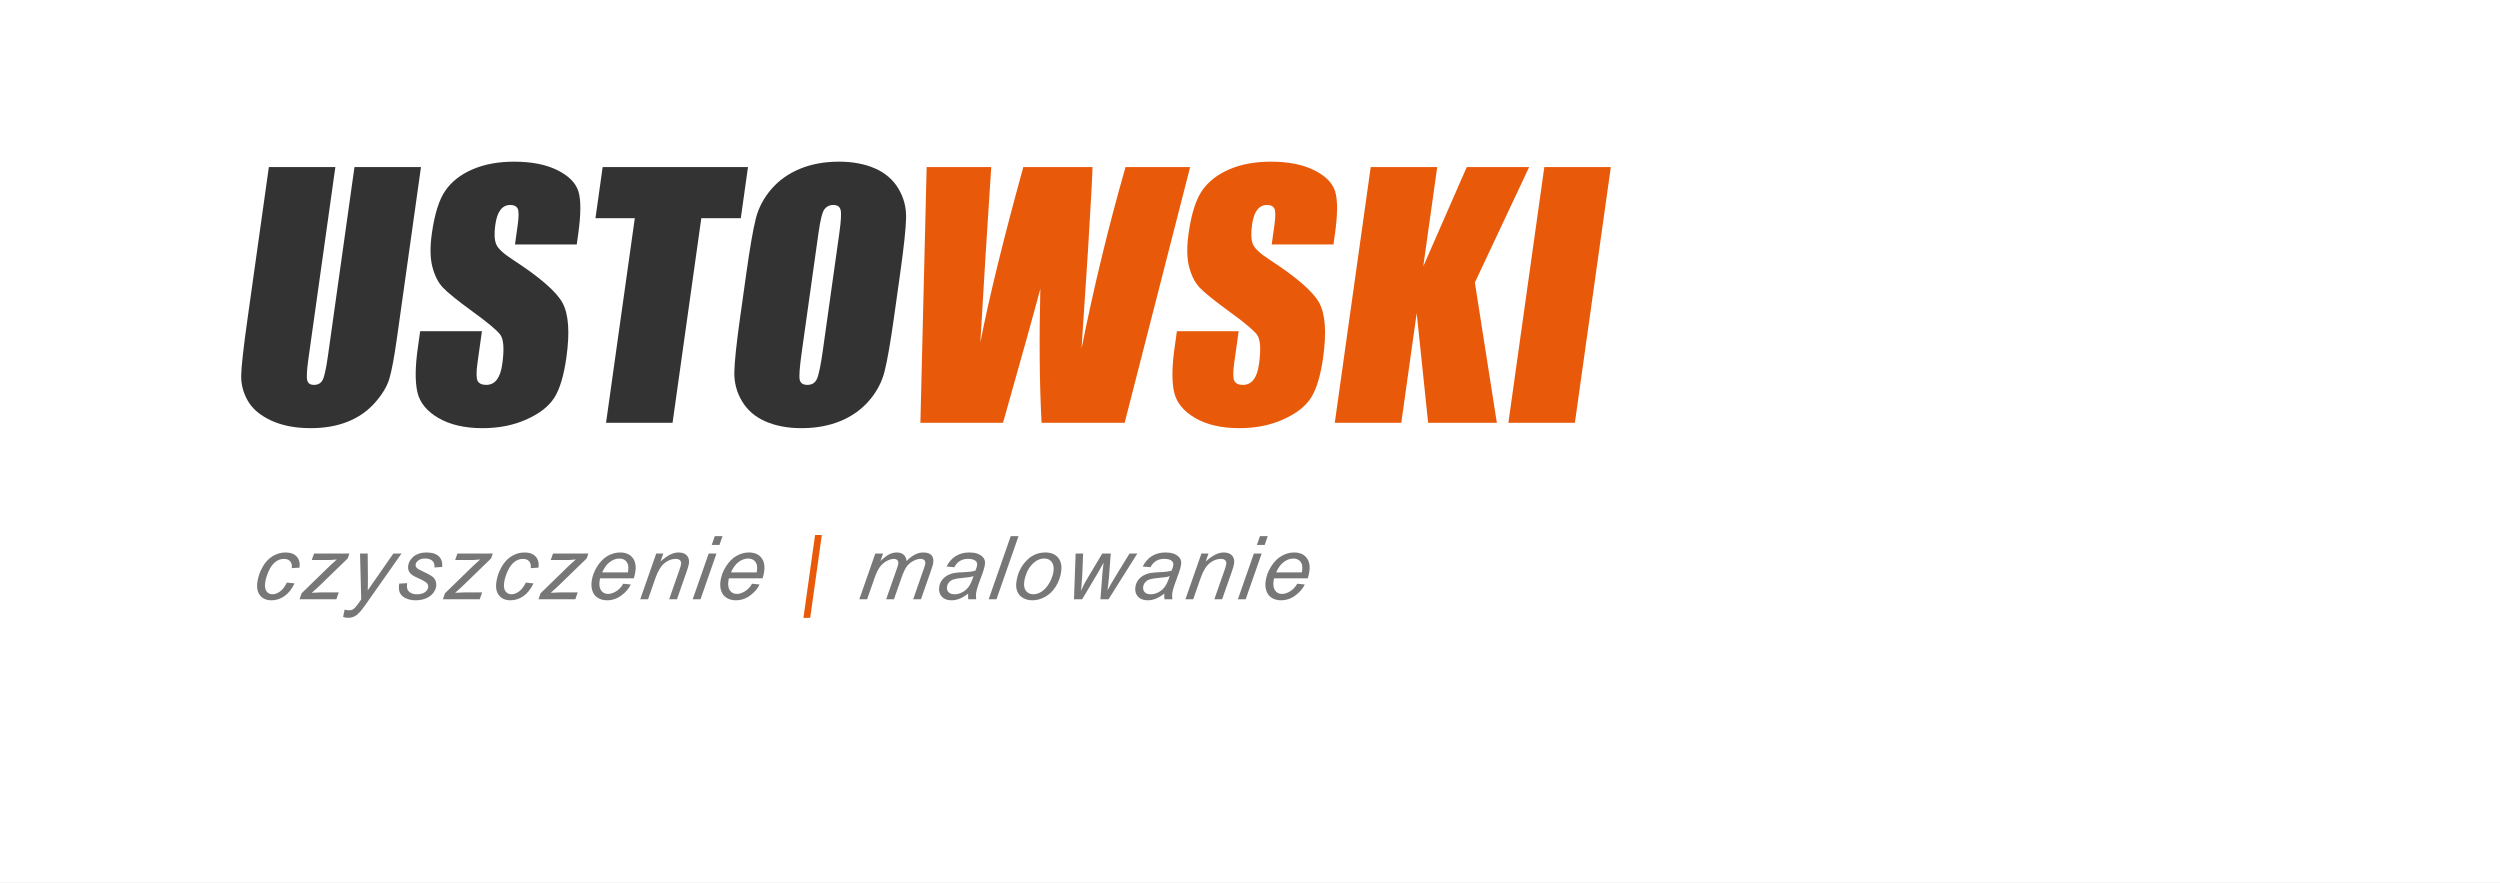
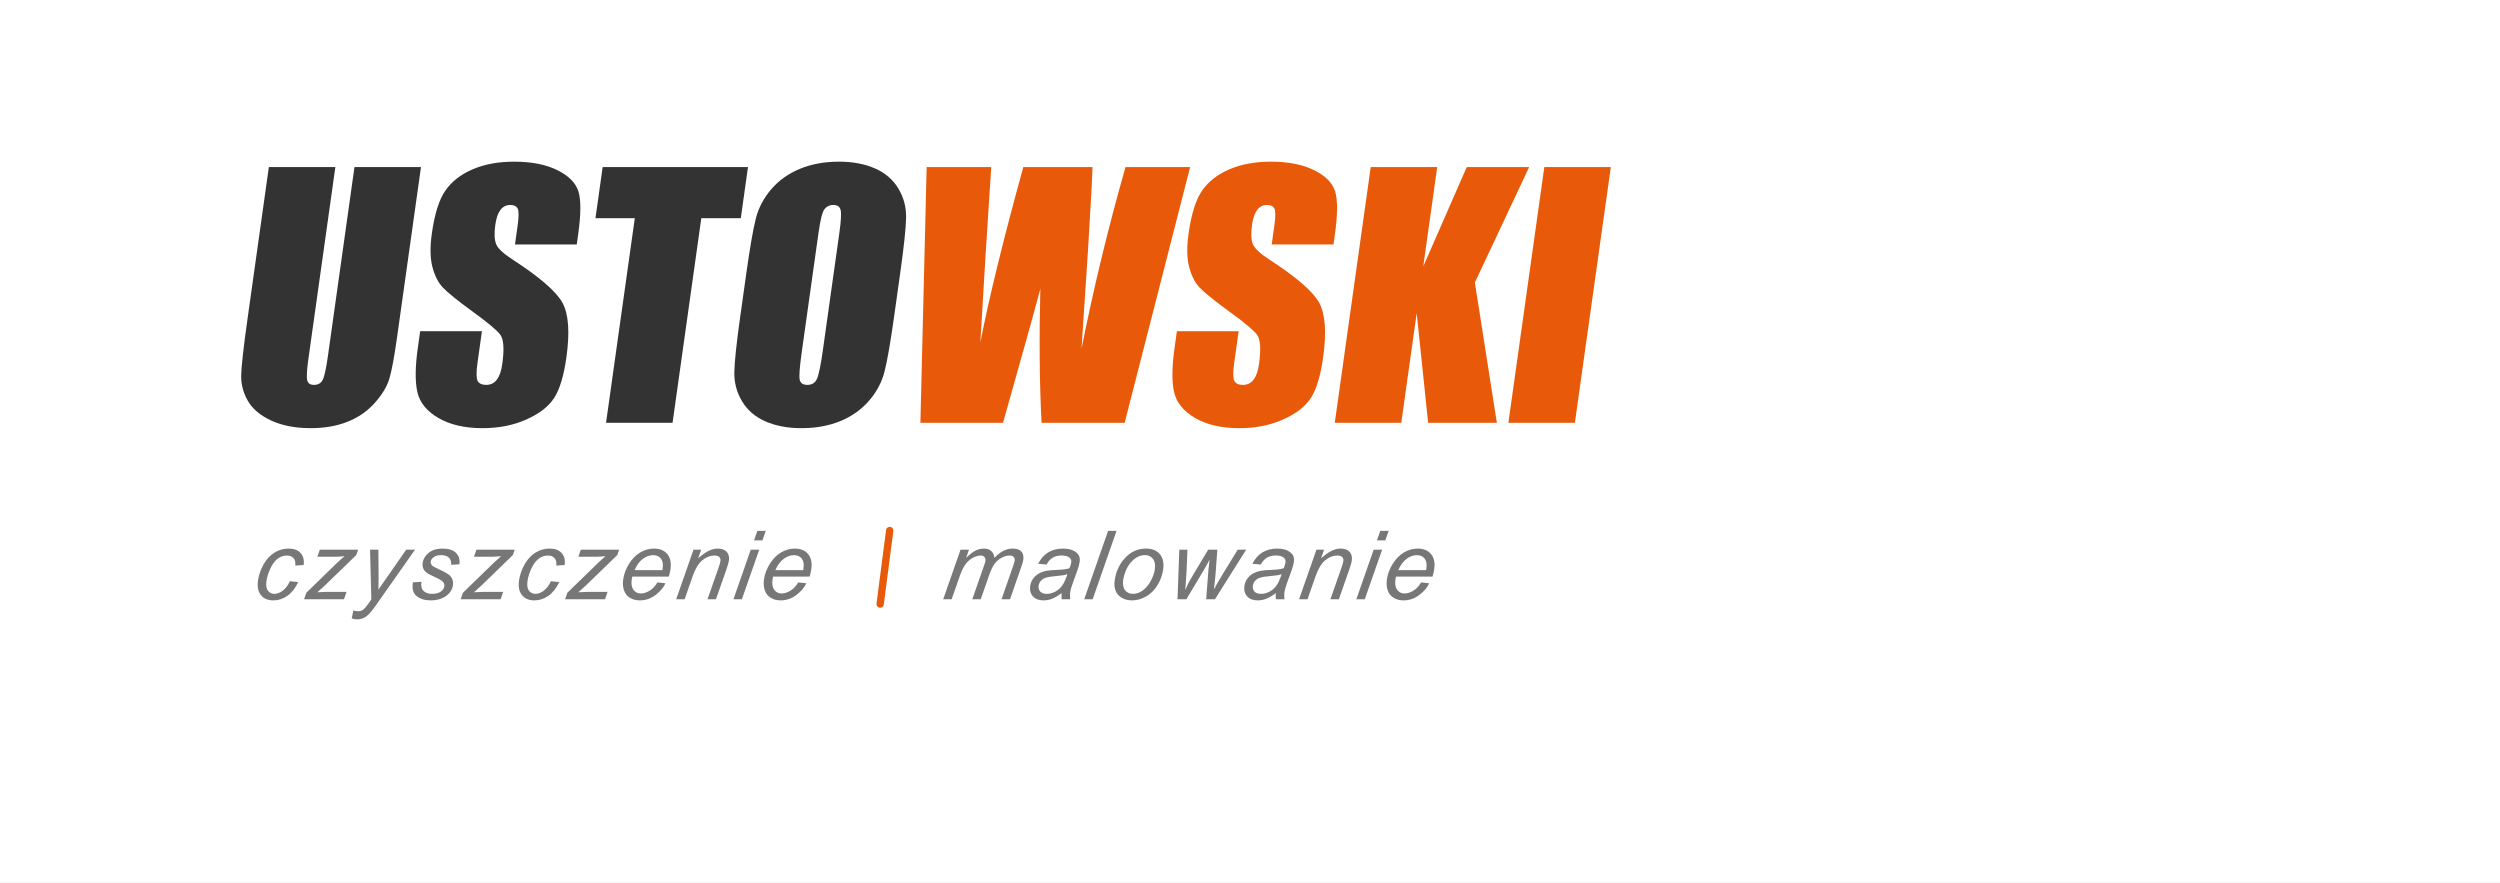
<svg xmlns="http://www.w3.org/2000/svg" viewBox="0 0 680 240">
  <rect width="680" height="240" fill="#ffffff" />
  <path d="M1041 1619V537Q1041 353 1029.0 278.5Q1017 204 958.0 125.5Q899 47 802.5 6.5Q706 -34 575 -34Q430 -34 319.0 14.0Q208 62 153.0 139.0Q98 216 88.0 301.5Q78 387 78 661V1619H499V405Q499 299 510.5 269.5Q522 240 557 240Q597 240 608.5 272.5Q620 305 620 426V1619Z" transform="matrix(0.042969,0,0.006039,-0.042969,60.00,115.00)" fill="#333333" />
  <path d="M976 1129H585V1249Q585 1333 570.0 1356.0Q555 1379 520 1379Q482 1379 462.5 1348.0Q443 1317 443 1254Q443 1173 465 1132Q486 1091 584 1033Q865 866 938 759Q1011 652 1011 414Q1011 241 970.5 159.0Q930 77 814.0 21.5Q698 -34 544 -34Q375 -34 255.5 30.0Q136 94 99.0 193.0Q62 292 62 474V580H453V383Q453 292 469.5 266.0Q486 240 528 240Q570 240 590.5 273.0Q611 306 611 371Q611 514 572 558Q532 602 375 705Q218 809 167.0 856.0Q116 903 82.5 986.0Q49 1069 49 1198Q49 1384 96.5 1470.0Q144 1556 250.0 1604.5Q356 1653 506 1653Q670 1653 785.5 1600.0Q901 1547 938.5 1466.5Q976 1386 976 1193Z" transform="matrix(0.042969,0,0.006039,-0.042969,108.12,115.00)" fill="#333333" />
  <path d="M932 1619V1295H682V0H261V1295H12V1619Z" transform="matrix(0.042969,0,0.006039,-0.042969,153.63,115.00)" fill="#333333" />
  <path d="M1046 671Q1046 427 1034.5 325.5Q1023 224 962.5 140.0Q902 56 799.0 11.0Q696 -34 559 -34Q429 -34 325.5 8.5Q222 51 159.0 136.0Q96 221 84.0 321.0Q72 421 72 671V948Q72 1192 83.5 1293.5Q95 1395 155.5 1479.0Q216 1563 319.0 1608.0Q422 1653 559 1653Q689 1653 792.5 1610.5Q896 1568 959.0 1483.0Q1022 1398 1034.0 1298.0Q1046 1198 1046 948ZM625 1203Q625 1316 612.5 1347.5Q600 1379 561 1379Q528 1379 510.5 1353.5Q493 1328 493 1203V447Q493 306 504.5 273.0Q516 240 558 240Q601 240 613.0 278.0Q625 316 625 459Z" transform="matrix(0.042969,0,0.006039,-0.042969,194.19,115.00)" fill="#333333" />
  <path d="M1668 1619 1481 0H955Q883 373 828 848Q803 645 711 0H188L0 1619H409L452 1054L496 509Q519 932 612 1619H1050Q1059 1548 1096 1085L1142 470Q1177 1057 1259 1619Z" transform="matrix(0.042969,0,0.006039,-0.042969,242.27,115.00)" fill="#e85a0a" />
  <path d="M976 1129H585V1249Q585 1333 570.0 1356.0Q555 1379 520 1379Q482 1379 462.5 1348.0Q443 1317 443 1254Q443 1173 465 1132Q486 1091 584 1033Q865 866 938 759Q1011 652 1011 414Q1011 241 970.5 159.0Q930 77 814.0 21.5Q698 -34 544 -34Q375 -34 255.5 30.0Q136 94 99.0 193.0Q62 292 62 474V580H453V383Q453 292 469.5 266.0Q486 240 528 240Q570 240 590.5 273.0Q611 306 611 371Q611 514 572 558Q532 602 375 705Q218 809 167.0 856.0Q116 903 82.5 986.0Q49 1069 49 1198Q49 1384 96.5 1470.0Q144 1556 250.0 1604.5Q356 1653 506 1653Q670 1653 785.5 1600.0Q901 1547 938.5 1466.5Q976 1386 976 1193Z" transform="matrix(0.042969,0,0.006039,-0.042969,313.95,115.00)" fill="#e85a0a" />
  <path d="M1087 1619 846 888 1110 0H675L505 694V0H84V1619H505V990L692 1619Z" transform="matrix(0.042969,0,0.006039,-0.042969,359.45,115.00)" fill="#e85a0a" />
  <path d="M505 1619V0H84V1619Z" transform="matrix(0.042969,0,0.006039,-0.042969,406.67,115.00)" fill="#e85a0a" />
-   <path d="M801 387 982 368Q914 169 788.5 72.5Q663 -24 503 -24Q330 -24 222.5 88.0Q115 200 115 401Q115 575 184.0 743.0Q253 911 381.5 998.5Q510 1086 675 1086Q846 1086 946.0 989.5Q1046 893 1046 734L868 722Q867 823 809.5 880.0Q752 937 658 937Q549 937 469.0 868.0Q389 799 343.5 658.5Q298 518 298 388Q298 252 358.0 184.0Q418 116 506 116Q594 116 674.5 183.0Q755 250 801 387Z" transform="matrix(0.011719,0,0.001647,-0.011719,68.00,163.00)" fill="#777777" />
-   <path d="M40 0 69 140 640 783Q701 851 776 924Q647 911 591 911H196L228 1062H1049L1025 948L449 301Q400 246 303 150Q454 159 510 159H928L895 0Z" transform="matrix(0.011719,0,0.001647,-0.011719,81.00,163.00)" fill="#777777" />
-   <path d="M0 -410 11 -240Q67 -256 120 -256Q175 -256 209 -231Q253 -198 305 -107L363 -3L186 1062H364L444 525Q468 366 485 207L960 1062H1149L472 -141Q374 -317 298.0 -374.0Q222 -431 123 -431Q60 -431 0 -410Z" transform="matrix(0.011719,0,0.001647,-0.011719,94.00,163.00)" fill="#777777" />
-   <path d="M85 363 266 374Q266 296 290.0 241.0Q314 186 378.5 151.0Q443 116 529 116Q649 116 709.0 164.0Q769 212 769 277Q769 324 733 366Q696 408 552.5 469.5Q409 531 369 556Q302 597 268.0 652.5Q234 708 234 780Q234 906 334.0 996.0Q434 1086 614 1086Q814 1086 918.5 993.5Q1023 901 1027 750L850 738Q846 834 782.0 890.0Q718 946 601 946Q507 946 455.0 903.0Q403 860 403 810Q403 760 448 722Q478 696 603 642Q811 552 865 500Q951 417 951 298Q951 219 902.5 143.0Q854 67 754.5 21.5Q655 -24 520 -24Q336 -24 207 67Q78 158 85 363Z" transform="matrix(0.011719,0,0.001647,-0.011719,107.00,163.00)" fill="#777777" />
-   <path d="M40 0 69 140 640 783Q701 851 776 924Q647 911 591 911H196L228 1062H1049L1025 948L449 301Q400 246 303 150Q454 159 510 159H928L895 0Z" transform="matrix(0.011719,0,0.001647,-0.011719,120.00,163.00)" fill="#777777" />
-   <path d="M801 387 982 368Q914 169 788.5 72.5Q663 -24 503 -24Q330 -24 222.5 88.0Q115 200 115 401Q115 575 184.0 743.0Q253 911 381.5 998.5Q510 1086 675 1086Q846 1086 946.0 989.5Q1046 893 1046 734L868 722Q867 823 809.5 880.0Q752 937 658 937Q549 937 469.0 868.0Q389 799 343.5 658.5Q298 518 298 388Q298 252 358.0 184.0Q418 116 506 116Q594 116 674.5 183.0Q755 250 801 387Z" transform="matrix(0.011719,0,0.001647,-0.011719,133.00,163.00)" fill="#777777" />
-   <path d="M40 0 69 140 640 783Q701 851 776 924Q647 911 591 911H196L228 1062H1049L1025 948L449 301Q400 246 303 150Q454 159 510 159H928L895 0Z" transform="matrix(0.011719,0,0.001647,-0.011719,146.00,163.00)" fill="#777777" />
-   <path d="M848 361 1024 343Q986 212 849.5 94.0Q713 -24 524 -24Q406 -24 307.5 30.5Q209 85 157.5 189.0Q106 293 106 426Q106 600 186.5 763.5Q267 927 395.0 1006.5Q523 1086 672 1086Q862 1086 975.5 968.0Q1089 850 1089 646Q1089 568 1075 486H293Q289 455 289 430Q289 281 357.5 202.5Q426 124 525 124Q618 124 708.0 185.0Q798 246 848 361ZM322 624H918Q919 652 919 664Q919 800 851.0 872.5Q783 945 676 945Q560 945 464.5 865.0Q369 785 322 624Z" transform="matrix(0.011719,0,0.001647,-0.011719,159.00,163.00)" fill="#777777" />
-   <path d="M68 0 290 1062H454L415 877Q522 986 615.0 1036.0Q708 1086 805 1086Q934 1086 1007.5 1016.0Q1081 946 1081 829Q1081 770 1055 643L920 0H739L880 673Q901 771 901 818Q901 871 864.5 904.0Q828 937 759 937Q620 937 511.5 837.0Q403 737 352 494L249 0Z" transform="matrix(0.011719,0,0.001647,-0.011719,173.35,163.00)" fill="#777777" />
-   <path d="M325 1261 368 1466H548L505 1261ZM61 0 283 1062H464L242 0Z" transform="matrix(0.011719,0,0.001647,-0.011719,187.70,163.00)" fill="#777777" />
-   <path d="M848 361 1024 343Q986 212 849.5 94.0Q713 -24 524 -24Q406 -24 307.5 30.5Q209 85 157.5 189.0Q106 293 106 426Q106 600 186.5 763.5Q267 927 395.0 1006.5Q523 1086 672 1086Q862 1086 975.5 968.0Q1089 850 1089 646Q1089 568 1075 486H293Q289 455 289 430Q289 281 357.5 202.5Q426 124 525 124Q618 124 708.0 185.0Q798 246 848 361ZM322 624H918Q919 652 919 664Q919 800 851.0 872.5Q783 945 676 945Q560 945 464.5 865.0Q369 785 322 624Z" transform="matrix(0.011719,0,0.001647,-0.011719,194.03,163.00)" fill="#777777" />
-   <path d="M188 -431V1491H345V-431Z" transform="matrix(0.011719,0,0.001647,-0.011719,217.04,163.00)" fill="#e85a0a" />
-   <path d="M67 0 289 1062H470L433 887Q534 1000 613.5 1043.0Q693 1086 786 1086Q885 1086 951.5 1033.5Q1018 981 1039 887Q1120 987 1209.5 1036.5Q1299 1086 1398 1086Q1531 1086 1597.5 1023.0Q1664 960 1664 846Q1664 797 1641 684L1498 0H1317L1463 702Q1482 788 1482 825Q1482 877 1449.0 907.0Q1416 937 1356 937Q1275 937 1191.0 888.0Q1107 839 1060.5 759.5Q1014 680 979 515L871 0H690L840 717Q856 790 856 821Q856 873 823.5 905.0Q791 937 739 937Q662 937 577.5 888.0Q493 839 440.0 751.5Q387 664 353 502L248 0Z" transform="matrix(0.011719,0,0.001647,-0.011719,232.95,163.00)" fill="#777777" />
-   <path d="M784 132Q690 51 603.0 13.5Q516 -24 417 -24Q270 -24 180.0 62.5Q90 149 90 284Q90 373 130.5 441.5Q171 510 238.0 551.5Q305 593 402 611Q463 623 633.5 630.0Q804 637 878 666Q899 740 899 789Q899 852 853 888Q790 938 669 938Q555 938 482.5 887.5Q410 837 377 744L194 760Q250 918 371.5 1002.0Q493 1086 678 1086Q875 1086 990 992Q1078 922 1078 810Q1078 725 1053 613L994 349Q966 223 966 144Q966 94 988 0H805Q790 52 784 132ZM851 538Q813 523 769.5 515.0Q726 507 624 498Q466 484 401.0 462.5Q336 441 303.0 394.0Q270 347 270 290Q270 214 322.5 165.0Q375 116 472 116Q562 116 645.0 163.5Q728 211 776.0 296.0Q824 381 851 538Z" transform="matrix(0.011719,0,0.001647,-0.011719,253.94,163.00)" fill="#777777" />
-   <path d="M54 0 360 1466H541L235 0Z" transform="matrix(0.011719,0,0.001647,-0.011719,268.29,163.00)" fill="#777777" />
-   <path d="M100 403Q100 714 283 918Q434 1086 679 1086Q871 1086 988.5 966.0Q1106 846 1106 642Q1106 459 1032.0 301.5Q958 144 821.5 60.0Q685 -24 534 -24Q410 -24 308.5 29.0Q207 82 153.5 179.0Q100 276 100 403ZM281 421Q281 271 353.0 193.5Q425 116 536 116Q594 116 651.0 139.5Q708 163 757.0 211.0Q806 259 840.5 320.5Q875 382 896 453Q927 552 927 643Q927 787 854.5 866.5Q782 946 672 946Q587 946 517.0 905.5Q447 865 390.5 787.0Q334 709 307.5 605.5Q281 502 281 421Z" transform="matrix(0.011719,0,0.001647,-0.011719,274.62,163.00)" fill="#777777" />
-   <path d="M270 0 159 1062H333L381 585L400 317Q402 287 406 196Q436 298 457.0 352.5Q478 407 524 508L777 1062H974L1009 531Q1017 410 1019 208Q1069 342 1182 580L1410 1062H1591L1072 0H884L844 623Q840 681 838 849Q797 742 741 618L460 0Z" transform="matrix(0.011719,0,0.001647,-0.011719,288.96,163.00)" fill="#777777" />
-   <path d="M784 132Q690 51 603.0 13.5Q516 -24 417 -24Q270 -24 180.0 62.5Q90 149 90 284Q90 373 130.5 441.5Q171 510 238.0 551.5Q305 593 402 611Q463 623 633.5 630.0Q804 637 878 666Q899 740 899 789Q899 852 853 888Q790 938 669 938Q555 938 482.5 887.5Q410 837 377 744L194 760Q250 918 371.5 1002.0Q493 1086 678 1086Q875 1086 990 992Q1078 922 1078 810Q1078 725 1053 613L994 349Q966 223 966 144Q966 94 988 0H805Q790 52 784 132ZM851 538Q813 523 769.5 515.0Q726 507 624 498Q466 484 401.0 462.5Q336 441 303.0 394.0Q270 347 270 290Q270 214 322.5 165.0Q375 116 472 116Q562 116 645.0 163.5Q728 211 776.0 296.0Q824 381 851 538Z" transform="matrix(0.011719,0,0.001647,-0.011719,307.30,163.00)" fill="#777777" />
-   <path d="M68 0 290 1062H454L415 877Q522 986 615.0 1036.0Q708 1086 805 1086Q934 1086 1007.5 1016.0Q1081 946 1081 829Q1081 770 1055 643L920 0H739L880 673Q901 771 901 818Q901 871 864.5 904.0Q828 937 759 937Q620 937 511.5 837.0Q403 737 352 494L249 0Z" transform="matrix(0.011719,0,0.001647,-0.011719,321.64,163.00)" fill="#777777" />
-   <path d="M325 1261 368 1466H548L505 1261ZM61 0 283 1062H464L242 0Z" transform="matrix(0.011719,0,0.001647,-0.011719,335.99,163.00)" fill="#777777" />
-   <path d="M848 361 1024 343Q986 212 849.5 94.0Q713 -24 524 -24Q406 -24 307.5 30.5Q209 85 157.5 189.0Q106 293 106 426Q106 600 186.5 763.5Q267 927 395.0 1006.5Q523 1086 672 1086Q862 1086 975.5 968.0Q1089 850 1089 646Q1089 568 1075 486H293Q289 455 289 430Q289 281 357.5 202.5Q426 124 525 124Q618 124 708.0 185.0Q798 246 848 361ZM322 624H918Q919 652 919 664Q919 800 851.0 872.5Q783 945 676 945Q560 945 464.5 865.0Q369 785 322 624Z" transform="matrix(0.011719,0,0.001647,-0.011719,342.32,163.00)" fill="#777777" />
+   <path d="M801 387 982 368Q914 169 788.5 72.5Q663 -24 503 -24Q330 -24 222.5 88.0Q115 200 115 401Q115 575 184.0 743.0Q253 911 381.5 998.5Q510 1086 675 1086Q846 1086 946.0 989.5Q1046 893 1046 734L868 722Q867 823 809.5 880.0Q752 937 658 937Q549 937 469.0 868.0Q389 799 343.5 658.5Q298 518 298 388Q298 252 358.0 184.0Q418 116 506 116Q594 116 674.5 183.0Q755 250 801 387Z" transform="matrix(0.012695,0,0.001784,-0.012695,68.00,163.00)" fill="#777777" />
+   <path d="M40 0 69 140 640 783Q701 851 776 924Q647 911 591 911H196L228 1062H1049L1025 948L449 301Q400 246 303 150Q454 159 510 159H928L895 0Z" transform="matrix(0.012695,0,0.001784,-0.012695,82.20,163.00)" fill="#777777" />
+   <path d="M0 -410 11 -240Q67 -256 120 -256Q175 -256 209 -231Q253 -198 305 -107L363 -3L186 1062H364L444 525Q468 366 485 207L960 1062H1149L472 -141Q374 -317 298.0 -374.0Q222 -431 123 -431Q60 -431 0 -410Z" transform="matrix(0.012695,0,0.001784,-0.012695,96.40,163.00)" fill="#777777" />
+   <path d="M85 363 266 374Q266 296 290.0 241.0Q314 186 378.5 151.0Q443 116 529 116Q649 116 709.0 164.0Q769 212 769 277Q769 324 733 366Q696 408 552.5 469.5Q409 531 369 556Q302 597 268.0 652.5Q234 708 234 780Q234 906 334.0 996.0Q434 1086 614 1086Q814 1086 918.5 993.5Q1023 901 1027 750L850 738Q846 834 782.0 890.0Q718 946 601 946Q507 946 455.0 903.0Q403 860 403 810Q403 760 448 722Q478 696 603 642Q811 552 865 500Q951 417 951 298Q951 219 902.5 143.0Q854 67 754.5 21.5Q655 -24 520 -24Q336 -24 207 67Q78 158 85 363Z" transform="matrix(0.012695,0,0.001784,-0.012695,110.60,163.00)" fill="#777777" />
+   <path d="M40 0 69 140 640 783Q701 851 776 924Q647 911 591 911H196L228 1062H1049L1025 948L449 301Q400 246 303 150Q454 159 510 159H928L895 0Z" transform="matrix(0.012695,0,0.001784,-0.012695,124.80,163.00)" fill="#777777" />
+   <path d="M801 387 982 368Q914 169 788.5 72.5Q663 -24 503 -24Q330 -24 222.5 88.0Q115 200 115 401Q115 575 184.0 743.0Q253 911 381.5 998.5Q510 1086 675 1086Q846 1086 946.0 989.5Q1046 893 1046 734L868 722Q867 823 809.5 880.0Q752 937 658 937Q549 937 469.0 868.0Q389 799 343.5 658.5Q298 518 298 388Q298 252 358.0 184.0Q418 116 506 116Q594 116 674.5 183.0Q755 250 801 387Z" transform="matrix(0.012695,0,0.001784,-0.012695,139.00,163.00)" fill="#777777" />
+   <path d="M40 0 69 140 640 783Q701 851 776 924Q647 911 591 911H196L228 1062H1049L1025 948L449 301Q400 246 303 150Q454 159 510 159H928L895 0Z" transform="matrix(0.012695,0,0.001784,-0.012695,153.20,163.00)" fill="#777777" />
+   <path d="M848 361 1024 343Q986 212 849.5 94.0Q713 -24 524 -24Q406 -24 307.5 30.5Q209 85 157.5 189.0Q106 293 106 426Q106 600 186.5 763.5Q267 927 395.0 1006.5Q523 1086 672 1086Q862 1086 975.5 968.0Q1089 850 1089 646Q1089 568 1075 486H293Q289 455 289 430Q289 281 357.5 202.5Q426 124 525 124Q618 124 708.0 185.0Q798 246 848 361ZM322 624H918Q919 652 919 664Q919 800 851.0 872.5Q783 945 676 945Q560 945 464.5 865.0Q369 785 322 624Z" transform="matrix(0.012695,0,0.001784,-0.012695,167.40,163.00)" fill="#777777" />
+   <path d="M68 0 290 1062H454L415 877Q522 986 615.0 1036.0Q708 1086 805 1086Q934 1086 1007.5 1016.0Q1081 946 1081 829Q1081 770 1055 643L920 0H739L880 673Q901 771 901 818Q901 871 864.5 904.0Q828 937 759 937Q620 937 511.5 837.0Q403 737 352 494L249 0Z" transform="matrix(0.012695,0,0.001784,-0.012695,183.06,163.00)" fill="#777777" />
+   <path d="M325 1261 368 1466H548L505 1261ZM61 0 283 1062H464L242 0Z" transform="matrix(0.012695,0,0.001784,-0.012695,198.72,163.00)" fill="#777777" />
+   <path d="M848 361 1024 343Q986 212 849.5 94.0Q713 -24 524 -24Q406 -24 307.5 30.5Q209 85 157.5 189.0Q106 293 106 426Q106 600 186.5 763.5Q267 927 395.0 1006.5Q523 1086 672 1086Q862 1086 975.5 968.0Q1089 850 1089 646Q1089 568 1075 486H293Q289 455 289 430Q289 281 357.5 202.5Q426 124 525 124Q618 124 708.0 185.0Q798 246 848 361ZM322 624H918Q919 652 919 664Q919 800 851.0 872.5Q783 945 676 945Q560 945 464.5 865.0Q369 785 322 624Z" transform="matrix(0.012695,0,0.001784,-0.012695,205.70,163.00)" fill="#777777" />
+   <line x1="242.0" y1="144.3" x2="239.4" y2="164.3" stroke="#e85a0a" stroke-width="2" stroke-linecap="round" />
+   <path d="M67 0 289 1062H470L433 887Q534 1000 613.5 1043.0Q693 1086 786 1086Q885 1086 951.5 1033.5Q1018 981 1039 887Q1120 987 1209.5 1036.5Q1299 1086 1398 1086Q1531 1086 1597.5 1023.0Q1664 960 1664 846Q1664 797 1641 684L1498 0H1317L1463 702Q1482 788 1482 825Q1482 877 1449.0 907.0Q1416 937 1356 937Q1275 937 1191.0 888.0Q1107 839 1060.5 759.5Q1014 680 979 515L871 0H690L840 717Q856 790 856 821Q856 873 823.5 905.0Q791 937 739 937Q662 937 577.5 888.0Q493 839 440.0 751.5Q387 664 353 502L248 0Z" transform="matrix(0.012695,0,0.001784,-0.012695,255.70,163.00)" fill="#777777" />
+   <path d="M784 132Q690 51 603.0 13.5Q516 -24 417 -24Q270 -24 180.0 62.5Q90 149 90 284Q90 373 130.5 441.5Q171 510 238.0 551.5Q305 593 402 611Q463 623 633.5 630.0Q804 637 878 666Q899 740 899 789Q899 852 853 888Q790 938 669 938Q555 938 482.5 887.5Q410 837 377 744L194 760Q250 918 371.5 1002.0Q493 1086 678 1086Q875 1086 990 992Q1078 922 1078 810Q1078 725 1053 613L994 349Q966 223 966 144Q966 94 988 0H805Q790 52 784 132ZM851 538Q813 523 769.5 515.0Q726 507 624 498Q466 484 401.0 462.5Q336 441 303.0 394.0Q270 347 270 290Q270 214 322.5 165.0Q375 116 472 116Q562 116 645.0 163.5Q728 211 776.0 296.0Q824 381 851 538Z" transform="matrix(0.012695,0,0.001784,-0.012695,278.56,163.00)" fill="#777777" />
+   <path d="M54 0 360 1466H541L235 0Z" transform="matrix(0.012695,0,0.001784,-0.012695,294.22,163.00)" fill="#777777" />
+   <path d="M100 403Q100 714 283 918Q434 1086 679 1086Q871 1086 988.5 966.0Q1106 846 1106 642Q1106 459 1032.0 301.5Q958 144 821.5 60.0Q685 -24 534 -24Q410 -24 308.5 29.0Q207 82 153.5 179.0Q100 276 100 403ZM281 421Q281 271 353.0 193.5Q425 116 536 116Q594 116 651.0 139.5Q708 163 757.0 211.0Q806 259 840.5 320.5Q875 382 896 453Q927 552 927 643Q927 787 854.5 866.5Q782 946 672 946Q587 946 517.0 905.5Q447 865 390.5 787.0Q334 709 307.5 605.5Q281 502 281 421Z" transform="matrix(0.012695,0,0.001784,-0.012695,301.20,163.00)" fill="#777777" />
+   <path d="M270 0 159 1062H333L381 585L400 317Q402 287 406 196Q436 298 457.0 352.5Q478 407 524 508L777 1062H974L1009 531Q1017 410 1019 208Q1069 342 1182 580L1410 1062H1591L1072 0H884L844 623Q840 681 838 849Q797 742 741 618L460 0Z" transform="matrix(0.012695,0,0.001784,-0.012695,316.86,163.00)" fill="#777777" />
+   <path d="M784 132Q690 51 603.0 13.5Q516 -24 417 -24Q270 -24 180.0 62.5Q90 149 90 284Q90 373 130.5 441.5Q171 510 238.0 551.5Q305 593 402 611Q463 623 633.5 630.0Q804 637 878 666Q899 740 899 789Q899 852 853 888Q790 938 669 938Q555 938 482.5 887.5Q410 837 377 744L194 760Q250 918 371.5 1002.0Q493 1086 678 1086Q875 1086 990 992Q1078 922 1078 810Q1078 725 1053 613L994 349Q966 223 966 144Q966 94 988 0H805Q790 52 784 132ZM851 538Q813 523 769.5 515.0Q726 507 624 498Q466 484 401.0 462.5Q336 441 303.0 394.0Q270 347 270 290Q270 214 322.5 165.0Q375 116 472 116Q562 116 645.0 163.5Q728 211 776.0 296.0Q824 381 851 538Z" transform="matrix(0.012695,0,0.001784,-0.012695,336.83,163.00)" fill="#777777" />
+   <path d="M68 0 290 1062H454L415 877Q522 986 615.0 1036.0Q708 1086 805 1086Q934 1086 1007.5 1016.0Q1081 946 1081 829Q1081 770 1055 643L920 0H739L880 673Q901 771 901 818Q901 871 864.5 904.0Q828 937 759 937Q620 937 511.5 837.0Q403 737 352 494L249 0Z" transform="matrix(0.012695,0,0.001784,-0.012695,352.49,163.00)" fill="#777777" />
+   <path d="M325 1261 368 1466H548L505 1261ZM61 0 283 1062H464L242 0Z" transform="matrix(0.012695,0,0.001784,-0.012695,368.15,163.00)" fill="#777777" />
+   <path d="M848 361 1024 343Q986 212 849.5 94.0Q713 -24 524 -24Q406 -24 307.5 30.5Q209 85 157.5 189.0Q106 293 106 426Q106 600 186.5 763.5Q267 927 395.0 1006.5Q523 1086 672 1086Q862 1086 975.5 968.0Q1089 850 1089 646Q1089 568 1075 486H293Q289 455 289 430Q289 281 357.5 202.5Q426 124 525 124Q618 124 708.0 185.0Q798 246 848 361ZM322 624H918Q919 652 919 664Q919 800 851.0 872.5Q783 945 676 945Q560 945 464.5 865.0Q369 785 322 624Z" transform="matrix(0.012695,0,0.001784,-0.012695,375.13,163.00)" fill="#777777" />
</svg>
